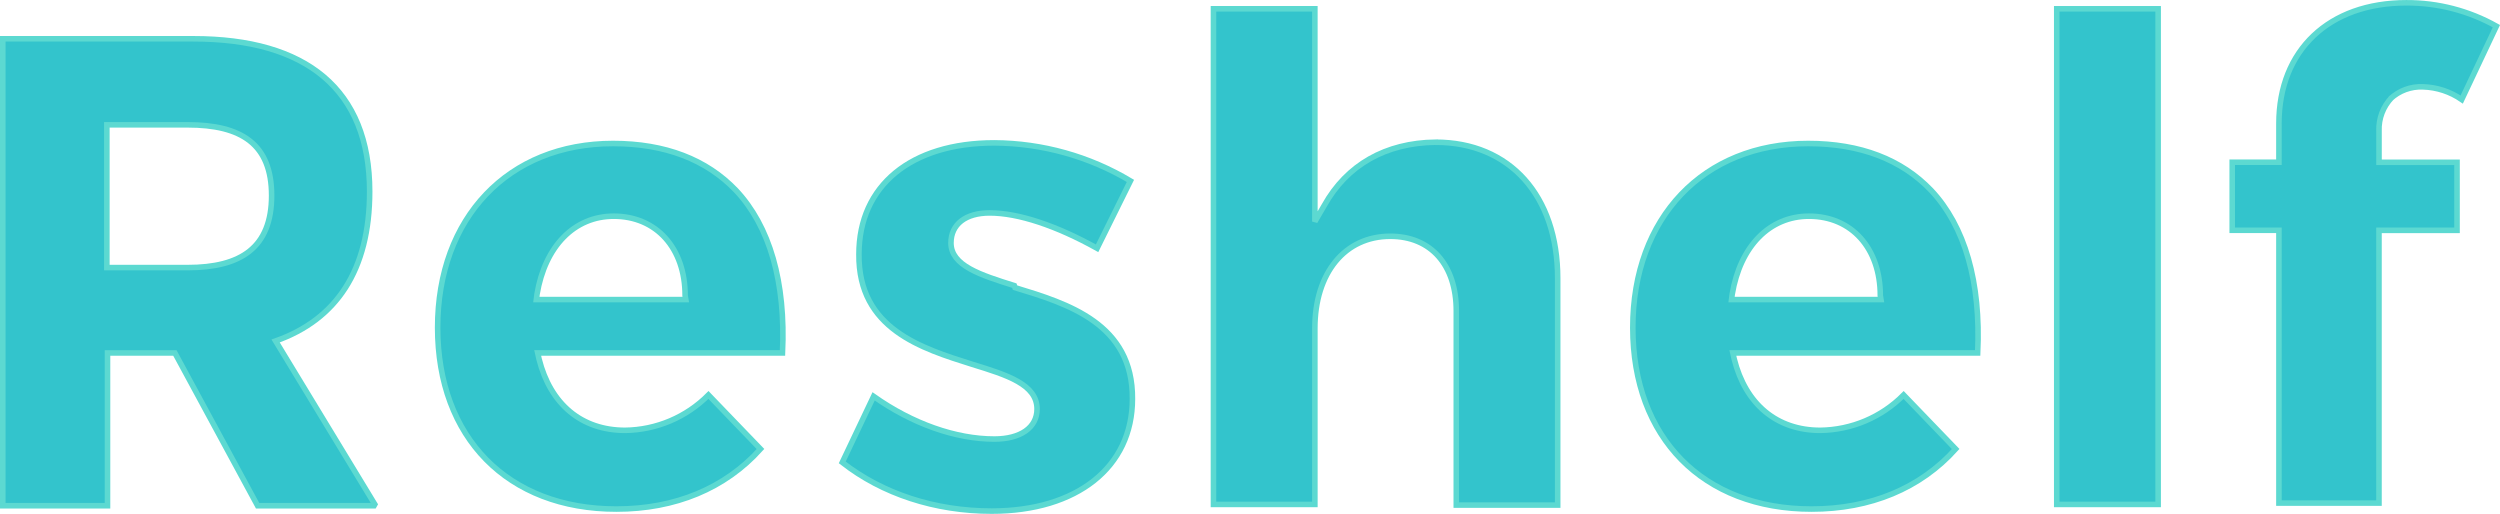
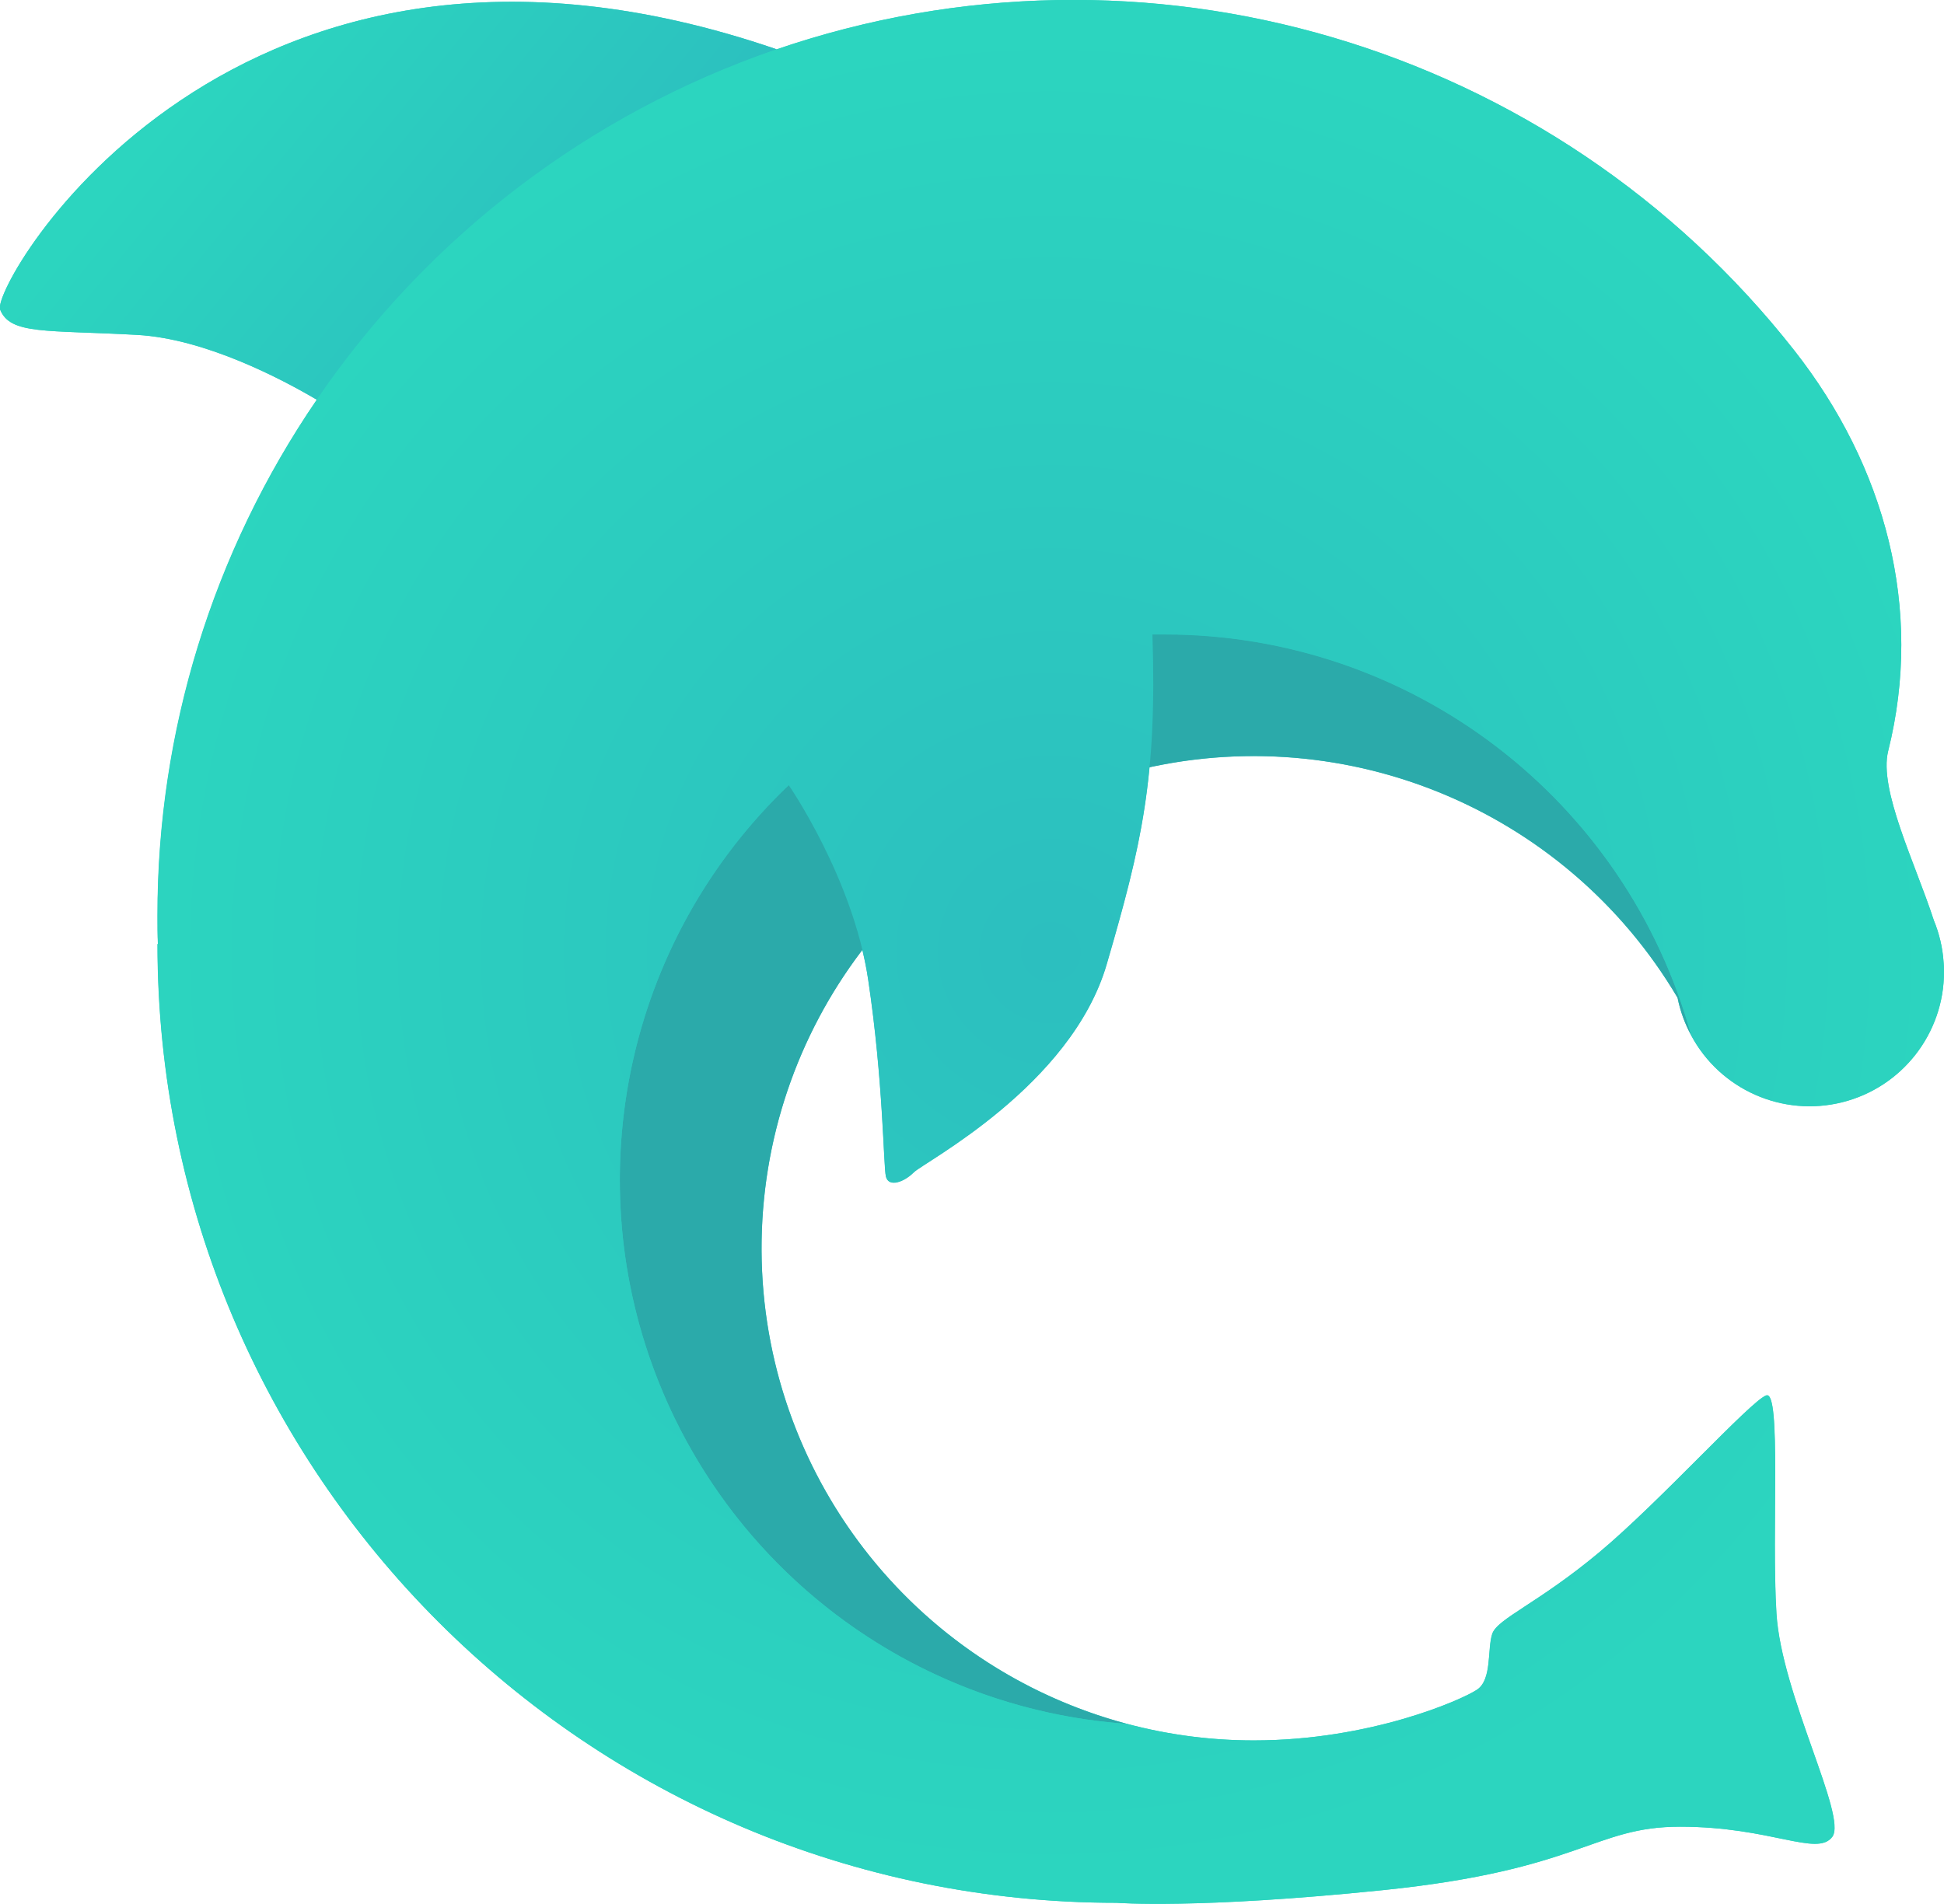
- <svg xmlns="http://www.w3.org/2000/svg" width="512.004" height="105.242" viewBox="0 0 512.004 105.242">
-   <g id="logo-group" transform="translate(-423.454 -456.91)">
-     <path id="path170980" d="M479.9,526.74c12.432-4.372,19.263-14.482,19.263-30.6,0-21.039-13.115-31.286-36.066-31.286H424.023v95.632h21.449V529.2h13.8l16.941,31.286h24.181Zm-18.034-15.028H445.336V482.475h16.531c11.066,0,17.214,3.962,17.214,14.482,0,10.656-6.284,14.755-17.214,14.755Z" fill="#33c4cc" stroke="#5cd9d1" stroke-miterlimit="2" stroke-width="1.138" />
-     <path id="path170982" d="M574.15,495.863c-6.011-6.284-14.482-9.563-25.138-9.563-21.449,0-35.93,15.165-35.93,37.707s14.345,37.16,36.613,37.16c12.022,0,22.268-4.235,29.509-12.3L568.548,537.8a24.488,24.488,0,0,1-17.077,7.241c-8.88,0-15.3-5.328-17.624-14.618l-.273-1.23h50.138c.683-14.482-2.6-25.957-9.563-33.334Zm-10.246,22.4H533.3l.137-1.093c1.639-9.836,7.651-15.984,15.711-15.984,8.743,0,14.618,6.558,14.618,16.257Z" fill="#33c4cc" stroke="#5cd9d1" stroke-miterlimit="2" stroke-width="1.138" />
-     <path id="path170984" d="M631.193,515.408c-6.968-2.186-12.979-4.1-12.979-8.743,0-3.825,3.006-6.148,7.924-6.148,5.875,0,13.662,2.6,22,7.241l6.831-13.8a55.034,55.034,0,0,0-27.87-7.787c-17.077,0-27.734,8.743-27.734,22.815-.137,15.3,12.842,19.263,23.225,22.541,7.1,2.186,13.252,4.1,13.252,9.153,0,3.825-3.415,6.148-8.743,6.148-7.924,0-16.8-3.142-24.728-8.743l-6.421,13.525c8.2,6.421,18.989,9.973,30.6,9.973,17.487,0,28.827-9.017,28.827-22.951.137-15.437-13.252-19.536-24.045-22.815Z" fill="#33c4cc" stroke="#5cd9d1" stroke-miterlimit="2" stroke-width="1.138" />
-     <path id="path170986" d="M717.468,486.03c-10.246.137-18.171,4.645-22.815,12.979l-1.913,3.279V458.712H671.975V560.219h20.766V524.152c0-11.339,6.148-18.853,15.437-18.853,8.334,0,13.525,5.875,13.525,15.3v39.755h20.766V513.907c0-16.941-9.836-27.87-25-27.87Z" fill="#33c4cc" stroke="#5cd9d1" stroke-miterlimit="2" stroke-width="1.138" />
-     <path id="path170988" d="M818.923,495.863c-6.011-6.284-14.482-9.563-25.138-9.563-21.449,0-35.93,15.165-35.93,37.707s14.345,37.16,36.613,37.16c12.022,0,22.268-4.235,29.509-12.3L813.321,537.8a24.488,24.488,0,0,1-17.077,7.241c-8.88,0-15.3-5.328-17.624-14.618l-.273-1.23h50.138c.683-14.482-2.6-25.957-9.563-33.334Zm-10.246,22.4h-30.6l.137-1.093c1.639-9.836,7.651-15.984,15.711-15.984,8.743,0,14.618,6.558,14.618,16.257Z" fill="#33c4cc" stroke="#5cd9d1" stroke-miterlimit="2" stroke-width="1.138" />
-     <path id="path170990" d="M865.444,560.217V458.711H844.678V560.217Z" fill="#33c4cc" stroke="#5cd9d1" stroke-miterlimit="2" stroke-width="1.138" />
-     <path id="path170992" d="M913,477.153a9.189,9.189,0,0,1,6.694-2.459,14.765,14.765,0,0,1,7.924,2.6l7.1-15.028a37.409,37.409,0,0,0-18.444-4.782c-15.847,0-26.094,9.7-26.094,24.728v7.924h-9.563v13.935h9.563v55.877h20.493V504.081h15.984V490.146H910.677v-6.421a9.38,9.38,0,0,1,2.6-6.831Z" fill="#33c4cc" stroke="#5cd9d1" stroke-miterlimit="2" stroke-width="1.138" />
-   </g>
+ <svg xmlns="http://www.w3.org/2000/svg" xmlns:xlink="http://www.w3.org/1999/xlink" id="レイヤー_1" data-name="レイヤー 1" viewBox="0 0 383.05 375.21">
+   <defs>
+     <style>.cls-1{fill:url(#名称未設定グラデーション_12);}.cls-2{fill:none;stroke:#000;stroke-miterlimit:10;}.cls-3{fill:#2baaaa;}.cls-4{fill:url(#名称未設定グラデーション_15);}.cls-5{fill:url(#名称未設定グラデーション_12-2);}</style>
+     <radialGradient id="名称未設定グラデーション_12" cx="683.91" cy="397.53" r="189.58" gradientUnits="userSpaceOnUse">
+       <stop offset="0.01" stop-color="#2cbfbf" />
+       <stop offset="1" stop-color="#2cd5bf" />
+     </radialGradient>
+     <linearGradient id="名称未設定グラデーション_15" x1="518.39" y1="204.35" x2="605.97" y2="276.01" gradientUnits="userSpaceOnUse">
+       <stop offset="0.21" stop-color="#2cd5bf" />
+       <stop offset="1" stop-color="#2cbfbf" />
+     </linearGradient>
+     <radialGradient id="名称未設定グラデーション_12-2" cx="699.44" cy="397.53" r="181.89" xlink:href="#名称未設定グラデーション_12" />
+   </defs>
+   <path class="cls-1" d="M875.44,400.92a13.57,13.57,0,0,0-.08-1.39,26.2,26.2,0,0,0-1.92-8.22c-3.66-11.27-10.9-25.78-9-33.39,7-28-.55-56.1-18.51-78.95a180.7,180.7,0,0,0-200.52-59.34c-107.31-36.83-154.85,46.59-153,51.29,2,5,9,4,27,5,13.47.75,28.62,8.78,35.39,12.77a179.66,179.66,0,0,0-31.39,101.73c0,1.88,0,3.75.09,5.61l-.09-.11c0,104.38,84.62,189,189,189,0,0,15.64,1.28,52.5-2.5,39-4,41.43-12.5,58.5-12.5,18,0,27,6,30,2s-10-28-11-44,1-44-2-43-21,21-33,31-20,13-21,16,0,9-3,11-21,10-44,10A97,97,0,0,1,662.3,397.11c.46,1.91.85,3.85,1.14,5.81,3,20,3,36.68,3.5,38.84s3.5,1.16,5.5-.84,31-17,38-41c4.39-15,7.2-25.76,8.44-38.81a97.1,97.1,0,0,1,104.06,45.44,26.23,26.23,0,0,0,2.69,7.42h0a26.48,26.48,0,0,0,49.81-12.55c0-.17,0-.33,0-.5Z" transform="translate(-492.39 -209.92)" />
+   <path class="cls-2" d="M523.44,396.42" transform="translate(-492.39 -209.92)" />
+   <path class="cls-3" d="M721.94,334.92a107.5,107.5,0,0,0-7.53,214.73,97,97,0,1,1,108.53-143.1,26.23,26.23,0,0,0,2.69,7.42A107.55,107.55,0,0,0,721.94,334.92Z" transform="translate(-492.39 -209.92)" />
+   <path class="cls-4" d="M645.41,219.63c-107.31-36.83-154.85,46.59-153,51.29,2,5,9,4,27,5,13.47.75,28.62,8.78,35.39,12.77A180.91,180.91,0,0,1,645.41,219.63Z" transform="translate(-492.39 -209.92)" />
+   <path class="cls-5" d="M875.44,400.92a13.57,13.57,0,0,0-.08-1.39,26.2,26.2,0,0,0-1.92-8.22c-3.66-11.27-10.9-25.78-9-33.39,7-28-.55-56.1-18.51-78.95A180.5,180.5,0,0,0,523.44,390.42c0,1.88,0,3.75.09,5.61l-.09-.11c0,104.38,84.62,189,189,189,0,0,15.64,1.28,52.5-2.5,39-4,41.43-12.5,58.5-12.5,18,0,27,6,30,2s-10-28-11-44,1-44-2-43-21,21-33,31-20,13-21,16,0,9-3,11-21,10-44,10a97,97,0,0,1-25-3.27,107.5,107.5,0,0,1-66.64-185s12.67,18.32,15.67,38.32,3,36.68,3.5,38.84,3.5,1.16,5.5-.84,31-17,38-41c6.91-23.71,9.92-36.7,9-65,.82,0,1.64,0,2.47,0A107.55,107.55,0,0,1,825.63,414a26.48,26.48,0,0,0,49.81-12.55c0-.17,0-.33,0-.5Z" transform="translate(-492.39 -209.92)" />
</svg>
